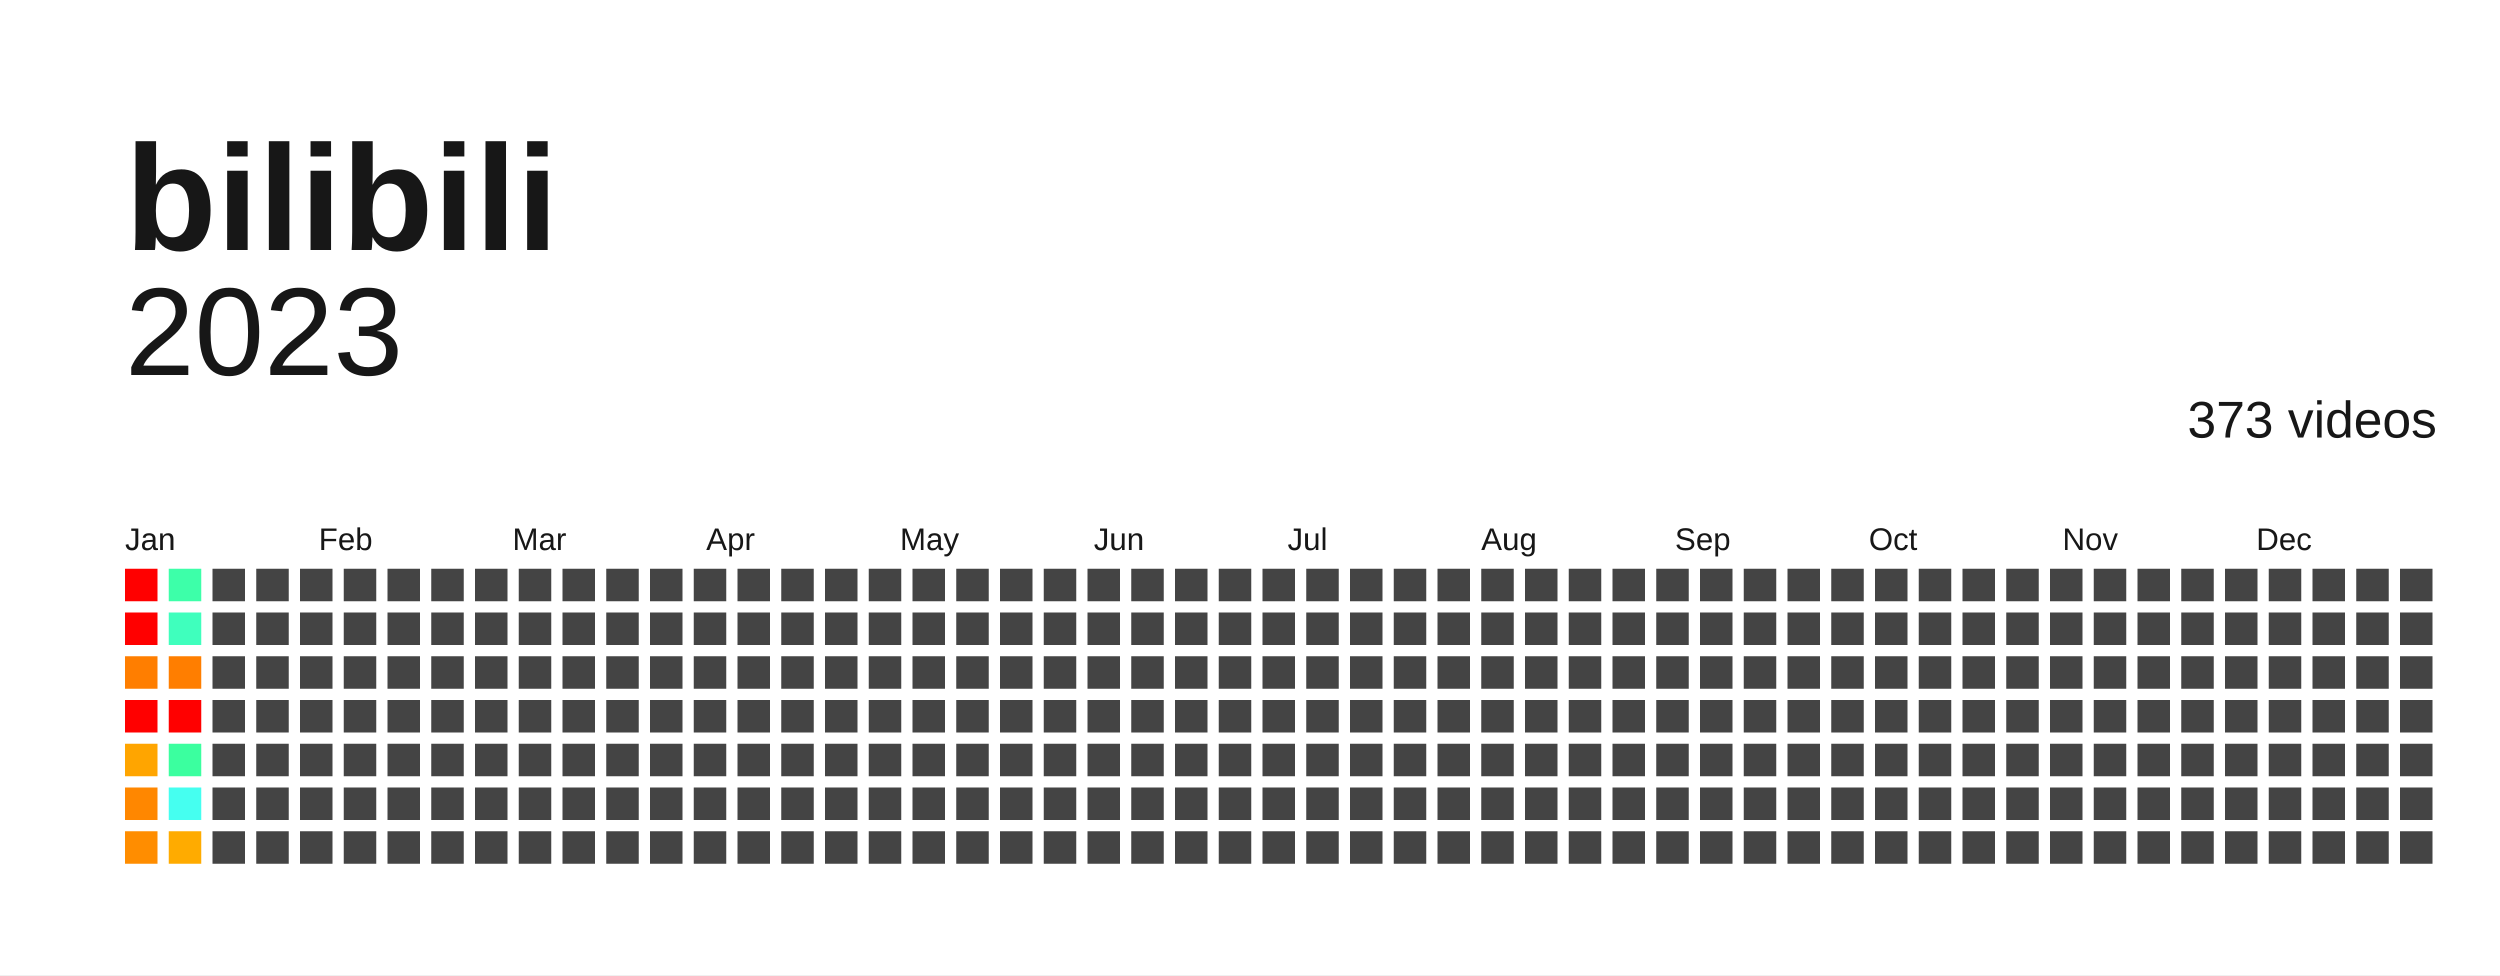
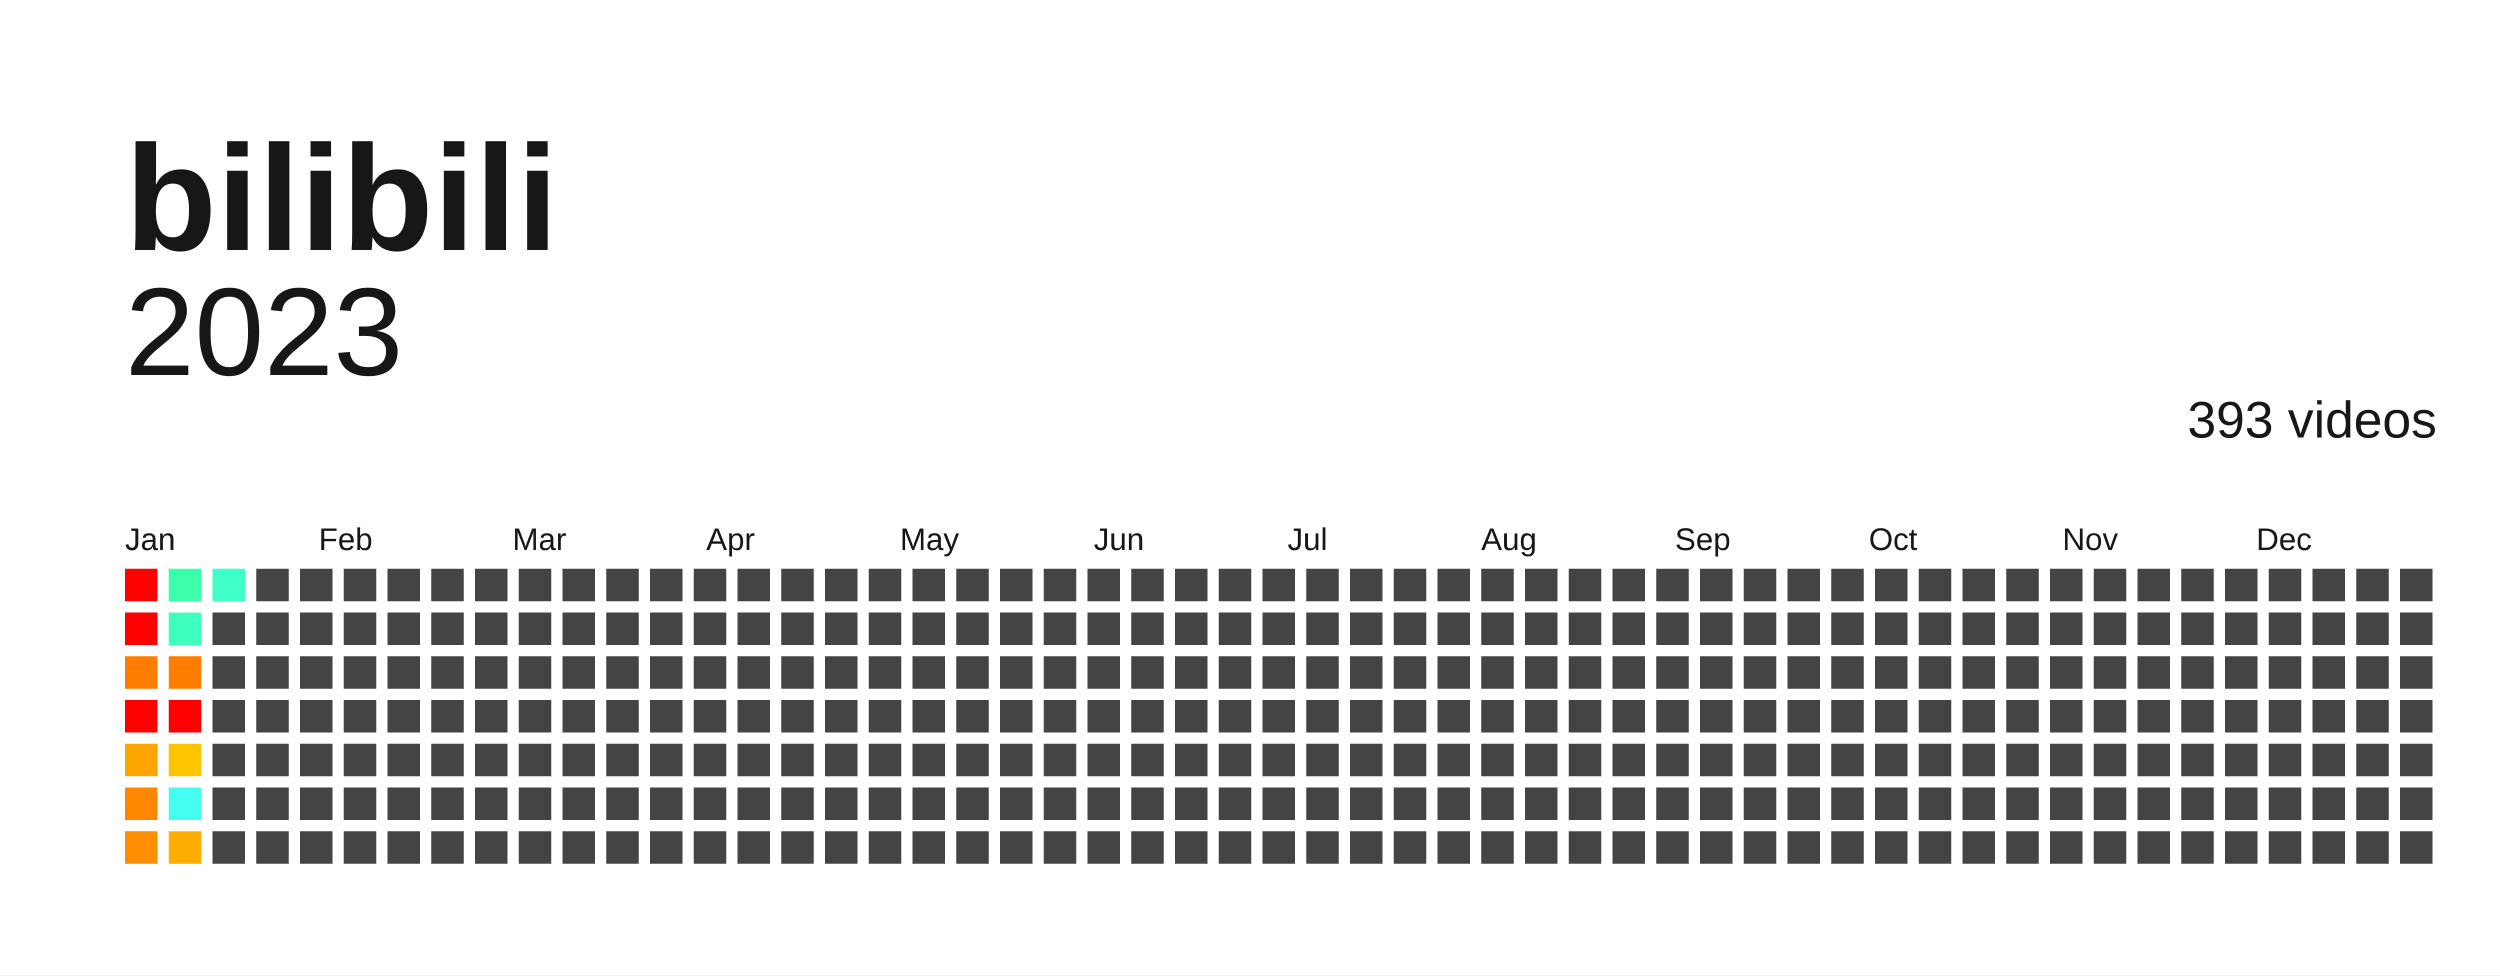
<svg xmlns="http://www.w3.org/2000/svg" baseProfile="full" height="78mm" version="1.1" viewBox="0,0,200,78" width="200mm">
  <defs />
  <rect fill="#FFFFFF" height="78" width="200" x="0" y="0" />
  <text fill="#171717" style="font-size:12px; font-family:Arial; font-weight:bold;" x="10" y="20">bilibili</text>
  <text alignment-baseline="hanging" fill="#171717" style="font-size:10.0px; font-family:Arial;" x="10" y="30">2023</text>
-   <text alignment-baseline="hanging" fill="#171717" style="font-size:4.125px; font-family:Arial;" x="175" y="35">373 videos</text>
+   <text alignment-baseline="hanging" fill="#171717" style="font-size:4.125px; font-family:Arial;" x="175" y="35">393 videos</text>
  <text fill="#171717" style="font-size:2.5px; font-family:Arial" x="10.0" y="44">Jan</text>
  <text fill="#171717" style="font-size:2.5px; font-family:Arial" x="25.5" y="44">Feb</text>
  <text fill="#171717" style="font-size:2.5px; font-family:Arial" x="41.0" y="44">Mar</text>
  <text fill="#171717" style="font-size:2.5px; font-family:Arial" x="56.5" y="44">Apr</text>
  <text fill="#171717" style="font-size:2.5px; font-family:Arial" x="72.0" y="44">May</text>
  <text fill="#171717" style="font-size:2.5px; font-family:Arial" x="87.5" y="44">Jun</text>
  <text fill="#171717" style="font-size:2.5px; font-family:Arial" x="103.0" y="44">Jul</text>
  <text fill="#171717" style="font-size:2.5px; font-family:Arial" x="118.5" y="44">Aug</text>
  <text fill="#171717" style="font-size:2.5px; font-family:Arial" x="134.0" y="44">Sep</text>
  <text fill="#171717" style="font-size:2.5px; font-family:Arial" x="149.5" y="44">Oct</text>
  <text fill="#171717" style="font-size:2.5px; font-family:Arial" x="165.0" y="44">Nov</text>
  <text fill="#171717" style="font-size:2.5px; font-family:Arial" x="180.5" y="44">Dec</text>
  <rect fill="red" height="2.6" width="2.6" x="10.0" y="45.5" />
  <rect fill="red" height="2.6" width="2.6" x="10.0" y="49.0" />
  <rect fill="#ff7e00" height="2.6" width="2.6" x="10.0" y="52.5" />
  <rect fill="red" height="2.6" width="2.6" x="10.0" y="56.0" />
  <rect fill="#ffa500" height="2.6" width="2.6" x="10.0" y="59.5" />
  <rect fill="#ff8700" height="2.6" width="2.6" x="10.0" y="63.0" />
-   <rect fill="#ff8d00" height="2.6" width="2.6" x="10.0" y="66.5" />
+   <rect fill="#ff8e00" height="2.6" width="2.6" x="10.0" y="66.5" />
  <rect fill="#3dffa9" height="2.6" width="2.6" x="13.5" y="45.5" />
  <rect fill="#3fffbd" height="2.6" width="2.6" x="13.5" y="49.0" />
  <rect fill="#ff7e00" height="2.6" width="2.6" x="13.5" y="52.5" />
  <rect fill="red" height="2.6" width="2.6" x="13.5" y="56.0" />
-   <rect fill="#3bff9f" height="2.6" width="2.6" x="13.5" y="59.5" />
+   <rect fill="#ffc500" height="2.6" width="2.6" x="13.5" y="59.5" />
  <rect fill="#45fff0" height="2.6" width="2.6" x="13.5" y="63.0" />
-   <rect fill="#ffab00" height="2.6" width="2.6" x="13.5" y="66.5" />
-   <rect fill="#444444" height="2.6" width="2.6" x="17.0" y="45.5" />
+   <rect fill="#ffae00" height="2.6" width="2.6" x="13.5" y="66.5" />
+   <rect fill="#40ffc6" height="2.6" width="2.6" x="17.0" y="45.5" />
  <rect fill="#444444" height="2.6" width="2.6" x="17.0" y="49.0" />
  <rect fill="#444444" height="2.6" width="2.6" x="17.0" y="52.5" />
  <rect fill="#444444" height="2.6" width="2.6" x="17.0" y="56.0" />
  <rect fill="#444444" height="2.6" width="2.6" x="17.0" y="59.5" />
  <rect fill="#444444" height="2.6" width="2.6" x="17.0" y="63.0" />
  <rect fill="#444444" height="2.6" width="2.6" x="17.0" y="66.5" />
  <rect fill="#444444" height="2.6" width="2.6" x="20.5" y="45.5" />
  <rect fill="#444444" height="2.6" width="2.6" x="20.5" y="49.0" />
  <rect fill="#444444" height="2.6" width="2.6" x="20.5" y="52.5" />
  <rect fill="#444444" height="2.6" width="2.6" x="20.5" y="56.0" />
  <rect fill="#444444" height="2.6" width="2.6" x="20.5" y="59.5" />
  <rect fill="#444444" height="2.6" width="2.6" x="20.5" y="63.0" />
  <rect fill="#444444" height="2.6" width="2.6" x="20.5" y="66.5" />
  <rect fill="#444444" height="2.6" width="2.6" x="24.0" y="45.5" />
  <rect fill="#444444" height="2.6" width="2.6" x="24.0" y="49.0" />
  <rect fill="#444444" height="2.6" width="2.6" x="24.0" y="52.5" />
  <rect fill="#444444" height="2.6" width="2.6" x="24.0" y="56.0" />
  <rect fill="#444444" height="2.6" width="2.6" x="24.0" y="59.5" />
  <rect fill="#444444" height="2.6" width="2.6" x="24.0" y="63.0" />
  <rect fill="#444444" height="2.6" width="2.6" x="24.0" y="66.5" />
  <rect fill="#444444" height="2.6" width="2.6" x="27.5" y="45.5" />
  <rect fill="#444444" height="2.6" width="2.6" x="27.5" y="49.0" />
  <rect fill="#444444" height="2.6" width="2.6" x="27.5" y="52.5" />
  <rect fill="#444444" height="2.6" width="2.6" x="27.5" y="56.0" />
  <rect fill="#444444" height="2.6" width="2.6" x="27.5" y="59.5" />
  <rect fill="#444444" height="2.6" width="2.6" x="27.5" y="63.0" />
  <rect fill="#444444" height="2.6" width="2.6" x="27.5" y="66.5" />
  <rect fill="#444444" height="2.6" width="2.6" x="31.0" y="45.5" />
  <rect fill="#444444" height="2.6" width="2.6" x="31.0" y="49.0" />
  <rect fill="#444444" height="2.6" width="2.6" x="31.0" y="52.5" />
  <rect fill="#444444" height="2.6" width="2.6" x="31.0" y="56.0" />
  <rect fill="#444444" height="2.6" width="2.6" x="31.0" y="59.5" />
  <rect fill="#444444" height="2.6" width="2.6" x="31.0" y="63.0" />
  <rect fill="#444444" height="2.6" width="2.6" x="31.0" y="66.5" />
  <rect fill="#444444" height="2.6" width="2.6" x="34.5" y="45.5" />
  <rect fill="#444444" height="2.6" width="2.6" x="34.5" y="49.0" />
  <rect fill="#444444" height="2.6" width="2.6" x="34.5" y="52.5" />
  <rect fill="#444444" height="2.6" width="2.6" x="34.5" y="56.0" />
  <rect fill="#444444" height="2.6" width="2.6" x="34.5" y="59.5" />
  <rect fill="#444444" height="2.6" width="2.6" x="34.5" y="63.0" />
  <rect fill="#444444" height="2.6" width="2.6" x="34.5" y="66.5" />
  <rect fill="#444444" height="2.6" width="2.6" x="38.0" y="45.5" />
  <rect fill="#444444" height="2.6" width="2.6" x="38.0" y="49.0" />
  <rect fill="#444444" height="2.6" width="2.6" x="38.0" y="52.5" />
  <rect fill="#444444" height="2.6" width="2.6" x="38.0" y="56.0" />
  <rect fill="#444444" height="2.6" width="2.6" x="38.0" y="59.5" />
  <rect fill="#444444" height="2.6" width="2.6" x="38.0" y="63.0" />
  <rect fill="#444444" height="2.6" width="2.6" x="38.0" y="66.5" />
  <rect fill="#444444" height="2.6" width="2.6" x="41.5" y="45.5" />
  <rect fill="#444444" height="2.6" width="2.6" x="41.5" y="49.0" />
  <rect fill="#444444" height="2.6" width="2.6" x="41.5" y="52.5" />
  <rect fill="#444444" height="2.6" width="2.6" x="41.5" y="56.0" />
  <rect fill="#444444" height="2.6" width="2.6" x="41.5" y="59.5" />
  <rect fill="#444444" height="2.6" width="2.6" x="41.5" y="63.0" />
  <rect fill="#444444" height="2.6" width="2.6" x="41.5" y="66.5" />
  <rect fill="#444444" height="2.6" width="2.6" x="45.0" y="45.5" />
  <rect fill="#444444" height="2.6" width="2.6" x="45.0" y="49.0" />
  <rect fill="#444444" height="2.6" width="2.6" x="45.0" y="52.5" />
  <rect fill="#444444" height="2.6" width="2.6" x="45.0" y="56.0" />
  <rect fill="#444444" height="2.6" width="2.6" x="45.0" y="59.5" />
  <rect fill="#444444" height="2.6" width="2.6" x="45.0" y="63.0" />
  <rect fill="#444444" height="2.6" width="2.6" x="45.0" y="66.5" />
  <rect fill="#444444" height="2.6" width="2.6" x="48.5" y="45.5" />
  <rect fill="#444444" height="2.6" width="2.6" x="48.5" y="49.0" />
  <rect fill="#444444" height="2.6" width="2.6" x="48.5" y="52.5" />
  <rect fill="#444444" height="2.6" width="2.6" x="48.5" y="56.0" />
  <rect fill="#444444" height="2.6" width="2.6" x="48.5" y="59.5" />
  <rect fill="#444444" height="2.6" width="2.6" x="48.5" y="63.0" />
  <rect fill="#444444" height="2.6" width="2.6" x="48.5" y="66.5" />
  <rect fill="#444444" height="2.6" width="2.6" x="52.0" y="45.5" />
  <rect fill="#444444" height="2.6" width="2.6" x="52.0" y="49.0" />
  <rect fill="#444444" height="2.6" width="2.6" x="52.0" y="52.5" />
  <rect fill="#444444" height="2.6" width="2.6" x="52.0" y="56.0" />
  <rect fill="#444444" height="2.6" width="2.6" x="52.0" y="59.5" />
  <rect fill="#444444" height="2.6" width="2.6" x="52.0" y="63.0" />
  <rect fill="#444444" height="2.6" width="2.6" x="52.0" y="66.5" />
  <rect fill="#444444" height="2.6" width="2.6" x="55.5" y="45.5" />
  <rect fill="#444444" height="2.6" width="2.6" x="55.5" y="49.0" />
  <rect fill="#444444" height="2.6" width="2.6" x="55.5" y="52.5" />
  <rect fill="#444444" height="2.6" width="2.6" x="55.5" y="56.0" />
  <rect fill="#444444" height="2.6" width="2.6" x="55.5" y="59.5" />
  <rect fill="#444444" height="2.6" width="2.6" x="55.5" y="63.0" />
  <rect fill="#444444" height="2.6" width="2.6" x="55.5" y="66.5" />
  <rect fill="#444444" height="2.6" width="2.6" x="59.0" y="45.5" />
  <rect fill="#444444" height="2.6" width="2.6" x="59.0" y="49.0" />
  <rect fill="#444444" height="2.6" width="2.6" x="59.0" y="52.5" />
  <rect fill="#444444" height="2.6" width="2.6" x="59.0" y="56.0" />
  <rect fill="#444444" height="2.6" width="2.6" x="59.0" y="59.5" />
  <rect fill="#444444" height="2.6" width="2.6" x="59.0" y="63.0" />
  <rect fill="#444444" height="2.6" width="2.6" x="59.0" y="66.5" />
  <rect fill="#444444" height="2.6" width="2.6" x="62.5" y="45.5" />
  <rect fill="#444444" height="2.6" width="2.6" x="62.5" y="49.0" />
  <rect fill="#444444" height="2.6" width="2.6" x="62.5" y="52.5" />
  <rect fill="#444444" height="2.6" width="2.6" x="62.5" y="56.0" />
  <rect fill="#444444" height="2.6" width="2.6" x="62.5" y="59.5" />
  <rect fill="#444444" height="2.6" width="2.6" x="62.5" y="63.0" />
  <rect fill="#444444" height="2.6" width="2.6" x="62.5" y="66.5" />
  <rect fill="#444444" height="2.6" width="2.6" x="66.0" y="45.5" />
  <rect fill="#444444" height="2.6" width="2.6" x="66.0" y="49.0" />
  <rect fill="#444444" height="2.6" width="2.6" x="66.0" y="52.5" />
  <rect fill="#444444" height="2.6" width="2.6" x="66.0" y="56.0" />
  <rect fill="#444444" height="2.6" width="2.6" x="66.0" y="59.5" />
  <rect fill="#444444" height="2.6" width="2.6" x="66.0" y="63.0" />
  <rect fill="#444444" height="2.6" width="2.6" x="66.0" y="66.5" />
  <rect fill="#444444" height="2.6" width="2.6" x="69.5" y="45.5" />
  <rect fill="#444444" height="2.6" width="2.6" x="69.5" y="49.0" />
  <rect fill="#444444" height="2.6" width="2.6" x="69.5" y="52.5" />
  <rect fill="#444444" height="2.6" width="2.6" x="69.5" y="56.0" />
  <rect fill="#444444" height="2.6" width="2.6" x="69.5" y="59.5" />
  <rect fill="#444444" height="2.6" width="2.6" x="69.5" y="63.0" />
  <rect fill="#444444" height="2.6" width="2.6" x="69.5" y="66.5" />
  <rect fill="#444444" height="2.6" width="2.6" x="73.0" y="45.5" />
  <rect fill="#444444" height="2.6" width="2.6" x="73.0" y="49.0" />
  <rect fill="#444444" height="2.6" width="2.6" x="73.0" y="52.5" />
  <rect fill="#444444" height="2.6" width="2.6" x="73.0" y="56.0" />
  <rect fill="#444444" height="2.6" width="2.6" x="73.0" y="59.5" />
  <rect fill="#444444" height="2.6" width="2.6" x="73.0" y="63.0" />
  <rect fill="#444444" height="2.6" width="2.6" x="73.0" y="66.5" />
  <rect fill="#444444" height="2.6" width="2.6" x="76.5" y="45.5" />
  <rect fill="#444444" height="2.6" width="2.6" x="76.5" y="49.0" />
  <rect fill="#444444" height="2.6" width="2.6" x="76.5" y="52.5" />
  <rect fill="#444444" height="2.6" width="2.6" x="76.5" y="56.0" />
  <rect fill="#444444" height="2.6" width="2.6" x="76.5" y="59.5" />
  <rect fill="#444444" height="2.6" width="2.6" x="76.5" y="63.0" />
  <rect fill="#444444" height="2.6" width="2.6" x="76.5" y="66.5" />
  <rect fill="#444444" height="2.6" width="2.6" x="80.0" y="45.5" />
  <rect fill="#444444" height="2.6" width="2.6" x="80.0" y="49.0" />
  <rect fill="#444444" height="2.6" width="2.6" x="80.0" y="52.5" />
  <rect fill="#444444" height="2.6" width="2.6" x="80.0" y="56.0" />
  <rect fill="#444444" height="2.6" width="2.6" x="80.0" y="59.5" />
  <rect fill="#444444" height="2.6" width="2.6" x="80.0" y="63.0" />
  <rect fill="#444444" height="2.6" width="2.6" x="80.0" y="66.5" />
  <rect fill="#444444" height="2.6" width="2.6" x="83.5" y="45.5" />
  <rect fill="#444444" height="2.6" width="2.6" x="83.5" y="49.0" />
  <rect fill="#444444" height="2.6" width="2.6" x="83.5" y="52.5" />
  <rect fill="#444444" height="2.6" width="2.6" x="83.5" y="56.0" />
  <rect fill="#444444" height="2.6" width="2.6" x="83.5" y="59.5" />
  <rect fill="#444444" height="2.6" width="2.6" x="83.5" y="63.0" />
  <rect fill="#444444" height="2.6" width="2.6" x="83.5" y="66.5" />
  <rect fill="#444444" height="2.6" width="2.6" x="87.0" y="45.5" />
  <rect fill="#444444" height="2.6" width="2.6" x="87.0" y="49.0" />
  <rect fill="#444444" height="2.6" width="2.6" x="87.0" y="52.5" />
  <rect fill="#444444" height="2.6" width="2.6" x="87.0" y="56.0" />
  <rect fill="#444444" height="2.6" width="2.6" x="87.0" y="59.5" />
  <rect fill="#444444" height="2.6" width="2.6" x="87.0" y="63.0" />
  <rect fill="#444444" height="2.6" width="2.6" x="87.0" y="66.5" />
  <rect fill="#444444" height="2.6" width="2.6" x="90.5" y="45.5" />
  <rect fill="#444444" height="2.6" width="2.6" x="90.5" y="49.0" />
  <rect fill="#444444" height="2.6" width="2.6" x="90.5" y="52.5" />
  <rect fill="#444444" height="2.6" width="2.6" x="90.5" y="56.0" />
  <rect fill="#444444" height="2.6" width="2.6" x="90.5" y="59.5" />
  <rect fill="#444444" height="2.6" width="2.6" x="90.5" y="63.0" />
  <rect fill="#444444" height="2.6" width="2.6" x="90.5" y="66.5" />
  <rect fill="#444444" height="2.6" width="2.6" x="94.0" y="45.5" />
  <rect fill="#444444" height="2.6" width="2.6" x="94.0" y="49.0" />
  <rect fill="#444444" height="2.6" width="2.6" x="94.0" y="52.5" />
  <rect fill="#444444" height="2.6" width="2.6" x="94.0" y="56.0" />
  <rect fill="#444444" height="2.6" width="2.6" x="94.0" y="59.5" />
  <rect fill="#444444" height="2.6" width="2.6" x="94.0" y="63.0" />
  <rect fill="#444444" height="2.6" width="2.6" x="94.0" y="66.5" />
  <rect fill="#444444" height="2.6" width="2.6" x="97.5" y="45.5" />
  <rect fill="#444444" height="2.6" width="2.6" x="97.5" y="49.0" />
  <rect fill="#444444" height="2.6" width="2.6" x="97.5" y="52.5" />
  <rect fill="#444444" height="2.6" width="2.6" x="97.5" y="56.0" />
  <rect fill="#444444" height="2.6" width="2.6" x="97.5" y="59.5" />
  <rect fill="#444444" height="2.6" width="2.6" x="97.5" y="63.0" />
  <rect fill="#444444" height="2.6" width="2.6" x="97.5" y="66.5" />
  <rect fill="#444444" height="2.6" width="2.6" x="101.0" y="45.5" />
  <rect fill="#444444" height="2.6" width="2.6" x="101.0" y="49.0" />
  <rect fill="#444444" height="2.6" width="2.6" x="101.0" y="52.5" />
  <rect fill="#444444" height="2.6" width="2.6" x="101.0" y="56.0" />
  <rect fill="#444444" height="2.6" width="2.6" x="101.0" y="59.5" />
  <rect fill="#444444" height="2.6" width="2.6" x="101.0" y="63.0" />
  <rect fill="#444444" height="2.6" width="2.6" x="101.0" y="66.5" />
  <rect fill="#444444" height="2.6" width="2.6" x="104.5" y="45.5" />
  <rect fill="#444444" height="2.6" width="2.6" x="104.5" y="49.0" />
  <rect fill="#444444" height="2.6" width="2.6" x="104.5" y="52.5" />
  <rect fill="#444444" height="2.6" width="2.6" x="104.5" y="56.0" />
  <rect fill="#444444" height="2.6" width="2.6" x="104.5" y="59.5" />
  <rect fill="#444444" height="2.6" width="2.6" x="104.5" y="63.0" />
  <rect fill="#444444" height="2.6" width="2.6" x="104.5" y="66.5" />
  <rect fill="#444444" height="2.6" width="2.6" x="108.0" y="45.5" />
  <rect fill="#444444" height="2.6" width="2.6" x="108.0" y="49.0" />
  <rect fill="#444444" height="2.6" width="2.6" x="108.0" y="52.5" />
  <rect fill="#444444" height="2.6" width="2.6" x="108.0" y="56.0" />
  <rect fill="#444444" height="2.6" width="2.6" x="108.0" y="59.5" />
  <rect fill="#444444" height="2.6" width="2.6" x="108.0" y="63.0" />
  <rect fill="#444444" height="2.6" width="2.6" x="108.0" y="66.5" />
  <rect fill="#444444" height="2.6" width="2.6" x="111.5" y="45.5" />
  <rect fill="#444444" height="2.6" width="2.6" x="111.5" y="49.0" />
  <rect fill="#444444" height="2.6" width="2.6" x="111.5" y="52.5" />
  <rect fill="#444444" height="2.6" width="2.6" x="111.5" y="56.0" />
  <rect fill="#444444" height="2.6" width="2.6" x="111.5" y="59.5" />
  <rect fill="#444444" height="2.6" width="2.6" x="111.5" y="63.0" />
  <rect fill="#444444" height="2.6" width="2.6" x="111.5" y="66.5" />
  <rect fill="#444444" height="2.6" width="2.6" x="115.0" y="45.5" />
  <rect fill="#444444" height="2.6" width="2.6" x="115.0" y="49.0" />
  <rect fill="#444444" height="2.6" width="2.6" x="115.0" y="52.5" />
  <rect fill="#444444" height="2.6" width="2.6" x="115.0" y="56.0" />
  <rect fill="#444444" height="2.6" width="2.6" x="115.0" y="59.5" />
  <rect fill="#444444" height="2.6" width="2.6" x="115.0" y="63.0" />
  <rect fill="#444444" height="2.6" width="2.6" x="115.0" y="66.5" />
  <rect fill="#444444" height="2.6" width="2.6" x="118.5" y="45.5" />
  <rect fill="#444444" height="2.6" width="2.6" x="118.5" y="49.0" />
  <rect fill="#444444" height="2.6" width="2.6" x="118.5" y="52.5" />
  <rect fill="#444444" height="2.6" width="2.6" x="118.5" y="56.0" />
  <rect fill="#444444" height="2.6" width="2.6" x="118.5" y="59.5" />
  <rect fill="#444444" height="2.6" width="2.6" x="118.5" y="63.0" />
  <rect fill="#444444" height="2.6" width="2.6" x="118.5" y="66.5" />
  <rect fill="#444444" height="2.6" width="2.6" x="122.0" y="45.5" />
  <rect fill="#444444" height="2.6" width="2.6" x="122.0" y="49.0" />
  <rect fill="#444444" height="2.6" width="2.6" x="122.0" y="52.5" />
  <rect fill="#444444" height="2.6" width="2.6" x="122.0" y="56.0" />
  <rect fill="#444444" height="2.6" width="2.6" x="122.0" y="59.5" />
  <rect fill="#444444" height="2.6" width="2.6" x="122.0" y="63.0" />
  <rect fill="#444444" height="2.6" width="2.6" x="122.0" y="66.5" />
  <rect fill="#444444" height="2.6" width="2.6" x="125.5" y="45.5" />
  <rect fill="#444444" height="2.6" width="2.6" x="125.5" y="49.0" />
  <rect fill="#444444" height="2.6" width="2.6" x="125.5" y="52.5" />
  <rect fill="#444444" height="2.6" width="2.6" x="125.5" y="56.0" />
  <rect fill="#444444" height="2.6" width="2.6" x="125.5" y="59.5" />
  <rect fill="#444444" height="2.6" width="2.6" x="125.5" y="63.0" />
  <rect fill="#444444" height="2.6" width="2.6" x="125.5" y="66.5" />
  <rect fill="#444444" height="2.6" width="2.6" x="129.0" y="45.5" />
  <rect fill="#444444" height="2.6" width="2.6" x="129.0" y="49.0" />
  <rect fill="#444444" height="2.6" width="2.6" x="129.0" y="52.5" />
  <rect fill="#444444" height="2.6" width="2.6" x="129.0" y="56.0" />
  <rect fill="#444444" height="2.6" width="2.6" x="129.0" y="59.5" />
  <rect fill="#444444" height="2.6" width="2.6" x="129.0" y="63.0" />
  <rect fill="#444444" height="2.6" width="2.6" x="129.0" y="66.5" />
  <rect fill="#444444" height="2.6" width="2.6" x="132.5" y="45.5" />
  <rect fill="#444444" height="2.6" width="2.6" x="132.5" y="49.0" />
  <rect fill="#444444" height="2.6" width="2.6" x="132.5" y="52.5" />
  <rect fill="#444444" height="2.6" width="2.6" x="132.5" y="56.0" />
  <rect fill="#444444" height="2.6" width="2.6" x="132.5" y="59.5" />
  <rect fill="#444444" height="2.6" width="2.6" x="132.5" y="63.0" />
  <rect fill="#444444" height="2.6" width="2.6" x="132.5" y="66.5" />
  <rect fill="#444444" height="2.6" width="2.6" x="136.0" y="45.5" />
  <rect fill="#444444" height="2.6" width="2.6" x="136.0" y="49.0" />
  <rect fill="#444444" height="2.6" width="2.6" x="136.0" y="52.5" />
  <rect fill="#444444" height="2.6" width="2.6" x="136.0" y="56.0" />
  <rect fill="#444444" height="2.6" width="2.6" x="136.0" y="59.5" />
  <rect fill="#444444" height="2.6" width="2.6" x="136.0" y="63.0" />
  <rect fill="#444444" height="2.6" width="2.6" x="136.0" y="66.5" />
  <rect fill="#444444" height="2.6" width="2.6" x="139.5" y="45.5" />
  <rect fill="#444444" height="2.6" width="2.6" x="139.5" y="49.0" />
  <rect fill="#444444" height="2.6" width="2.6" x="139.5" y="52.5" />
  <rect fill="#444444" height="2.6" width="2.6" x="139.5" y="56.0" />
  <rect fill="#444444" height="2.6" width="2.6" x="139.5" y="59.5" />
  <rect fill="#444444" height="2.6" width="2.6" x="139.5" y="63.0" />
  <rect fill="#444444" height="2.6" width="2.6" x="139.5" y="66.5" />
  <rect fill="#444444" height="2.6" width="2.6" x="143.0" y="45.5" />
  <rect fill="#444444" height="2.6" width="2.6" x="143.0" y="49.0" />
  <rect fill="#444444" height="2.6" width="2.6" x="143.0" y="52.5" />
  <rect fill="#444444" height="2.6" width="2.6" x="143.0" y="56.0" />
  <rect fill="#444444" height="2.6" width="2.6" x="143.0" y="59.5" />
  <rect fill="#444444" height="2.6" width="2.6" x="143.0" y="63.0" />
  <rect fill="#444444" height="2.6" width="2.6" x="143.0" y="66.5" />
  <rect fill="#444444" height="2.6" width="2.6" x="146.5" y="45.5" />
  <rect fill="#444444" height="2.6" width="2.6" x="146.5" y="49.0" />
  <rect fill="#444444" height="2.6" width="2.6" x="146.5" y="52.5" />
  <rect fill="#444444" height="2.6" width="2.6" x="146.5" y="56.0" />
  <rect fill="#444444" height="2.6" width="2.6" x="146.5" y="59.5" />
  <rect fill="#444444" height="2.6" width="2.6" x="146.5" y="63.0" />
  <rect fill="#444444" height="2.6" width="2.6" x="146.5" y="66.5" />
  <rect fill="#444444" height="2.6" width="2.6" x="150.0" y="45.5" />
  <rect fill="#444444" height="2.6" width="2.6" x="150.0" y="49.0" />
  <rect fill="#444444" height="2.6" width="2.6" x="150.0" y="52.5" />
  <rect fill="#444444" height="2.6" width="2.6" x="150.0" y="56.0" />
  <rect fill="#444444" height="2.6" width="2.6" x="150.0" y="59.5" />
  <rect fill="#444444" height="2.6" width="2.6" x="150.0" y="63.0" />
  <rect fill="#444444" height="2.6" width="2.6" x="150.0" y="66.5" />
  <rect fill="#444444" height="2.6" width="2.6" x="153.5" y="45.5" />
  <rect fill="#444444" height="2.6" width="2.6" x="153.5" y="49.0" />
  <rect fill="#444444" height="2.6" width="2.6" x="153.5" y="52.5" />
  <rect fill="#444444" height="2.6" width="2.6" x="153.5" y="56.0" />
  <rect fill="#444444" height="2.6" width="2.6" x="153.5" y="59.5" />
  <rect fill="#444444" height="2.6" width="2.6" x="153.5" y="63.0" />
  <rect fill="#444444" height="2.6" width="2.6" x="153.5" y="66.5" />
  <rect fill="#444444" height="2.6" width="2.6" x="157.0" y="45.5" />
  <rect fill="#444444" height="2.6" width="2.6" x="157.0" y="49.0" />
  <rect fill="#444444" height="2.6" width="2.6" x="157.0" y="52.5" />
  <rect fill="#444444" height="2.6" width="2.6" x="157.0" y="56.0" />
  <rect fill="#444444" height="2.6" width="2.6" x="157.0" y="59.5" />
  <rect fill="#444444" height="2.6" width="2.6" x="157.0" y="63.0" />
  <rect fill="#444444" height="2.6" width="2.6" x="157.0" y="66.5" />
  <rect fill="#444444" height="2.6" width="2.6" x="160.5" y="45.5" />
  <rect fill="#444444" height="2.6" width="2.6" x="160.5" y="49.0" />
  <rect fill="#444444" height="2.6" width="2.6" x="160.5" y="52.5" />
  <rect fill="#444444" height="2.6" width="2.6" x="160.5" y="56.0" />
  <rect fill="#444444" height="2.6" width="2.6" x="160.5" y="59.5" />
  <rect fill="#444444" height="2.6" width="2.6" x="160.5" y="63.0" />
  <rect fill="#444444" height="2.6" width="2.6" x="160.5" y="66.5" />
  <rect fill="#444444" height="2.6" width="2.6" x="164.0" y="45.5" />
  <rect fill="#444444" height="2.6" width="2.6" x="164.0" y="49.0" />
  <rect fill="#444444" height="2.6" width="2.6" x="164.0" y="52.5" />
  <rect fill="#444444" height="2.6" width="2.6" x="164.0" y="56.0" />
  <rect fill="#444444" height="2.6" width="2.6" x="164.0" y="59.5" />
  <rect fill="#444444" height="2.6" width="2.6" x="164.0" y="63.0" />
  <rect fill="#444444" height="2.6" width="2.6" x="164.0" y="66.5" />
  <rect fill="#444444" height="2.6" width="2.6" x="167.5" y="45.5" />
  <rect fill="#444444" height="2.6" width="2.6" x="167.5" y="49.0" />
  <rect fill="#444444" height="2.6" width="2.6" x="167.5" y="52.5" />
  <rect fill="#444444" height="2.6" width="2.6" x="167.5" y="56.0" />
  <rect fill="#444444" height="2.6" width="2.6" x="167.5" y="59.5" />
  <rect fill="#444444" height="2.6" width="2.6" x="167.5" y="63.0" />
  <rect fill="#444444" height="2.6" width="2.6" x="167.5" y="66.5" />
  <rect fill="#444444" height="2.6" width="2.6" x="171.0" y="45.5" />
  <rect fill="#444444" height="2.6" width="2.6" x="171.0" y="49.0" />
  <rect fill="#444444" height="2.6" width="2.6" x="171.0" y="52.5" />
  <rect fill="#444444" height="2.6" width="2.6" x="171.0" y="56.0" />
  <rect fill="#444444" height="2.6" width="2.6" x="171.0" y="59.5" />
  <rect fill="#444444" height="2.6" width="2.6" x="171.0" y="63.0" />
  <rect fill="#444444" height="2.6" width="2.6" x="171.0" y="66.5" />
  <rect fill="#444444" height="2.6" width="2.6" x="174.5" y="45.5" />
  <rect fill="#444444" height="2.6" width="2.6" x="174.5" y="49.0" />
  <rect fill="#444444" height="2.6" width="2.6" x="174.5" y="52.5" />
  <rect fill="#444444" height="2.6" width="2.6" x="174.5" y="56.0" />
  <rect fill="#444444" height="2.6" width="2.6" x="174.5" y="59.5" />
  <rect fill="#444444" height="2.6" width="2.6" x="174.5" y="63.0" />
  <rect fill="#444444" height="2.6" width="2.6" x="174.5" y="66.5" />
  <rect fill="#444444" height="2.6" width="2.6" x="178.0" y="45.5" />
  <rect fill="#444444" height="2.6" width="2.6" x="178.0" y="49.0" />
  <rect fill="#444444" height="2.6" width="2.6" x="178.0" y="52.5" />
  <rect fill="#444444" height="2.6" width="2.6" x="178.0" y="56.0" />
  <rect fill="#444444" height="2.6" width="2.6" x="178.0" y="59.5" />
  <rect fill="#444444" height="2.6" width="2.6" x="178.0" y="63.0" />
  <rect fill="#444444" height="2.6" width="2.6" x="178.0" y="66.5" />
  <rect fill="#444444" height="2.6" width="2.6" x="181.5" y="45.5" />
  <rect fill="#444444" height="2.6" width="2.6" x="181.5" y="49.0" />
  <rect fill="#444444" height="2.6" width="2.6" x="181.5" y="52.5" />
  <rect fill="#444444" height="2.6" width="2.6" x="181.5" y="56.0" />
  <rect fill="#444444" height="2.6" width="2.6" x="181.5" y="59.5" />
  <rect fill="#444444" height="2.6" width="2.6" x="181.5" y="63.0" />
  <rect fill="#444444" height="2.6" width="2.6" x="181.5" y="66.5" />
  <rect fill="#444444" height="2.6" width="2.6" x="185.0" y="45.5" />
  <rect fill="#444444" height="2.6" width="2.6" x="185.0" y="49.0" />
  <rect fill="#444444" height="2.6" width="2.6" x="185.0" y="52.5" />
  <rect fill="#444444" height="2.6" width="2.6" x="185.0" y="56.0" />
  <rect fill="#444444" height="2.6" width="2.6" x="185.0" y="59.5" />
  <rect fill="#444444" height="2.6" width="2.6" x="185.0" y="63.0" />
  <rect fill="#444444" height="2.6" width="2.6" x="185.0" y="66.5" />
  <rect fill="#444444" height="2.6" width="2.6" x="188.5" y="45.5" />
  <rect fill="#444444" height="2.6" width="2.6" x="188.5" y="49.0" />
  <rect fill="#444444" height="2.6" width="2.6" x="188.5" y="52.5" />
  <rect fill="#444444" height="2.6" width="2.6" x="188.5" y="56.0" />
  <rect fill="#444444" height="2.6" width="2.6" x="188.5" y="59.5" />
  <rect fill="#444444" height="2.6" width="2.6" x="188.5" y="63.0" />
  <rect fill="#444444" height="2.6" width="2.6" x="188.5" y="66.5" />
  <rect fill="#444444" height="2.6" width="2.6" x="192.0" y="45.5" />
  <rect fill="#444444" height="2.6" width="2.6" x="192.0" y="49.0" />
  <rect fill="#444444" height="2.6" width="2.6" x="192.0" y="52.5" />
  <rect fill="#444444" height="2.6" width="2.6" x="192.0" y="56.0" />
  <rect fill="#444444" height="2.6" width="2.6" x="192.0" y="59.5" />
  <rect fill="#444444" height="2.6" width="2.6" x="192.0" y="63.0" />
  <rect fill="#444444" height="2.6" width="2.6" x="192.0" y="66.5" />
</svg>
